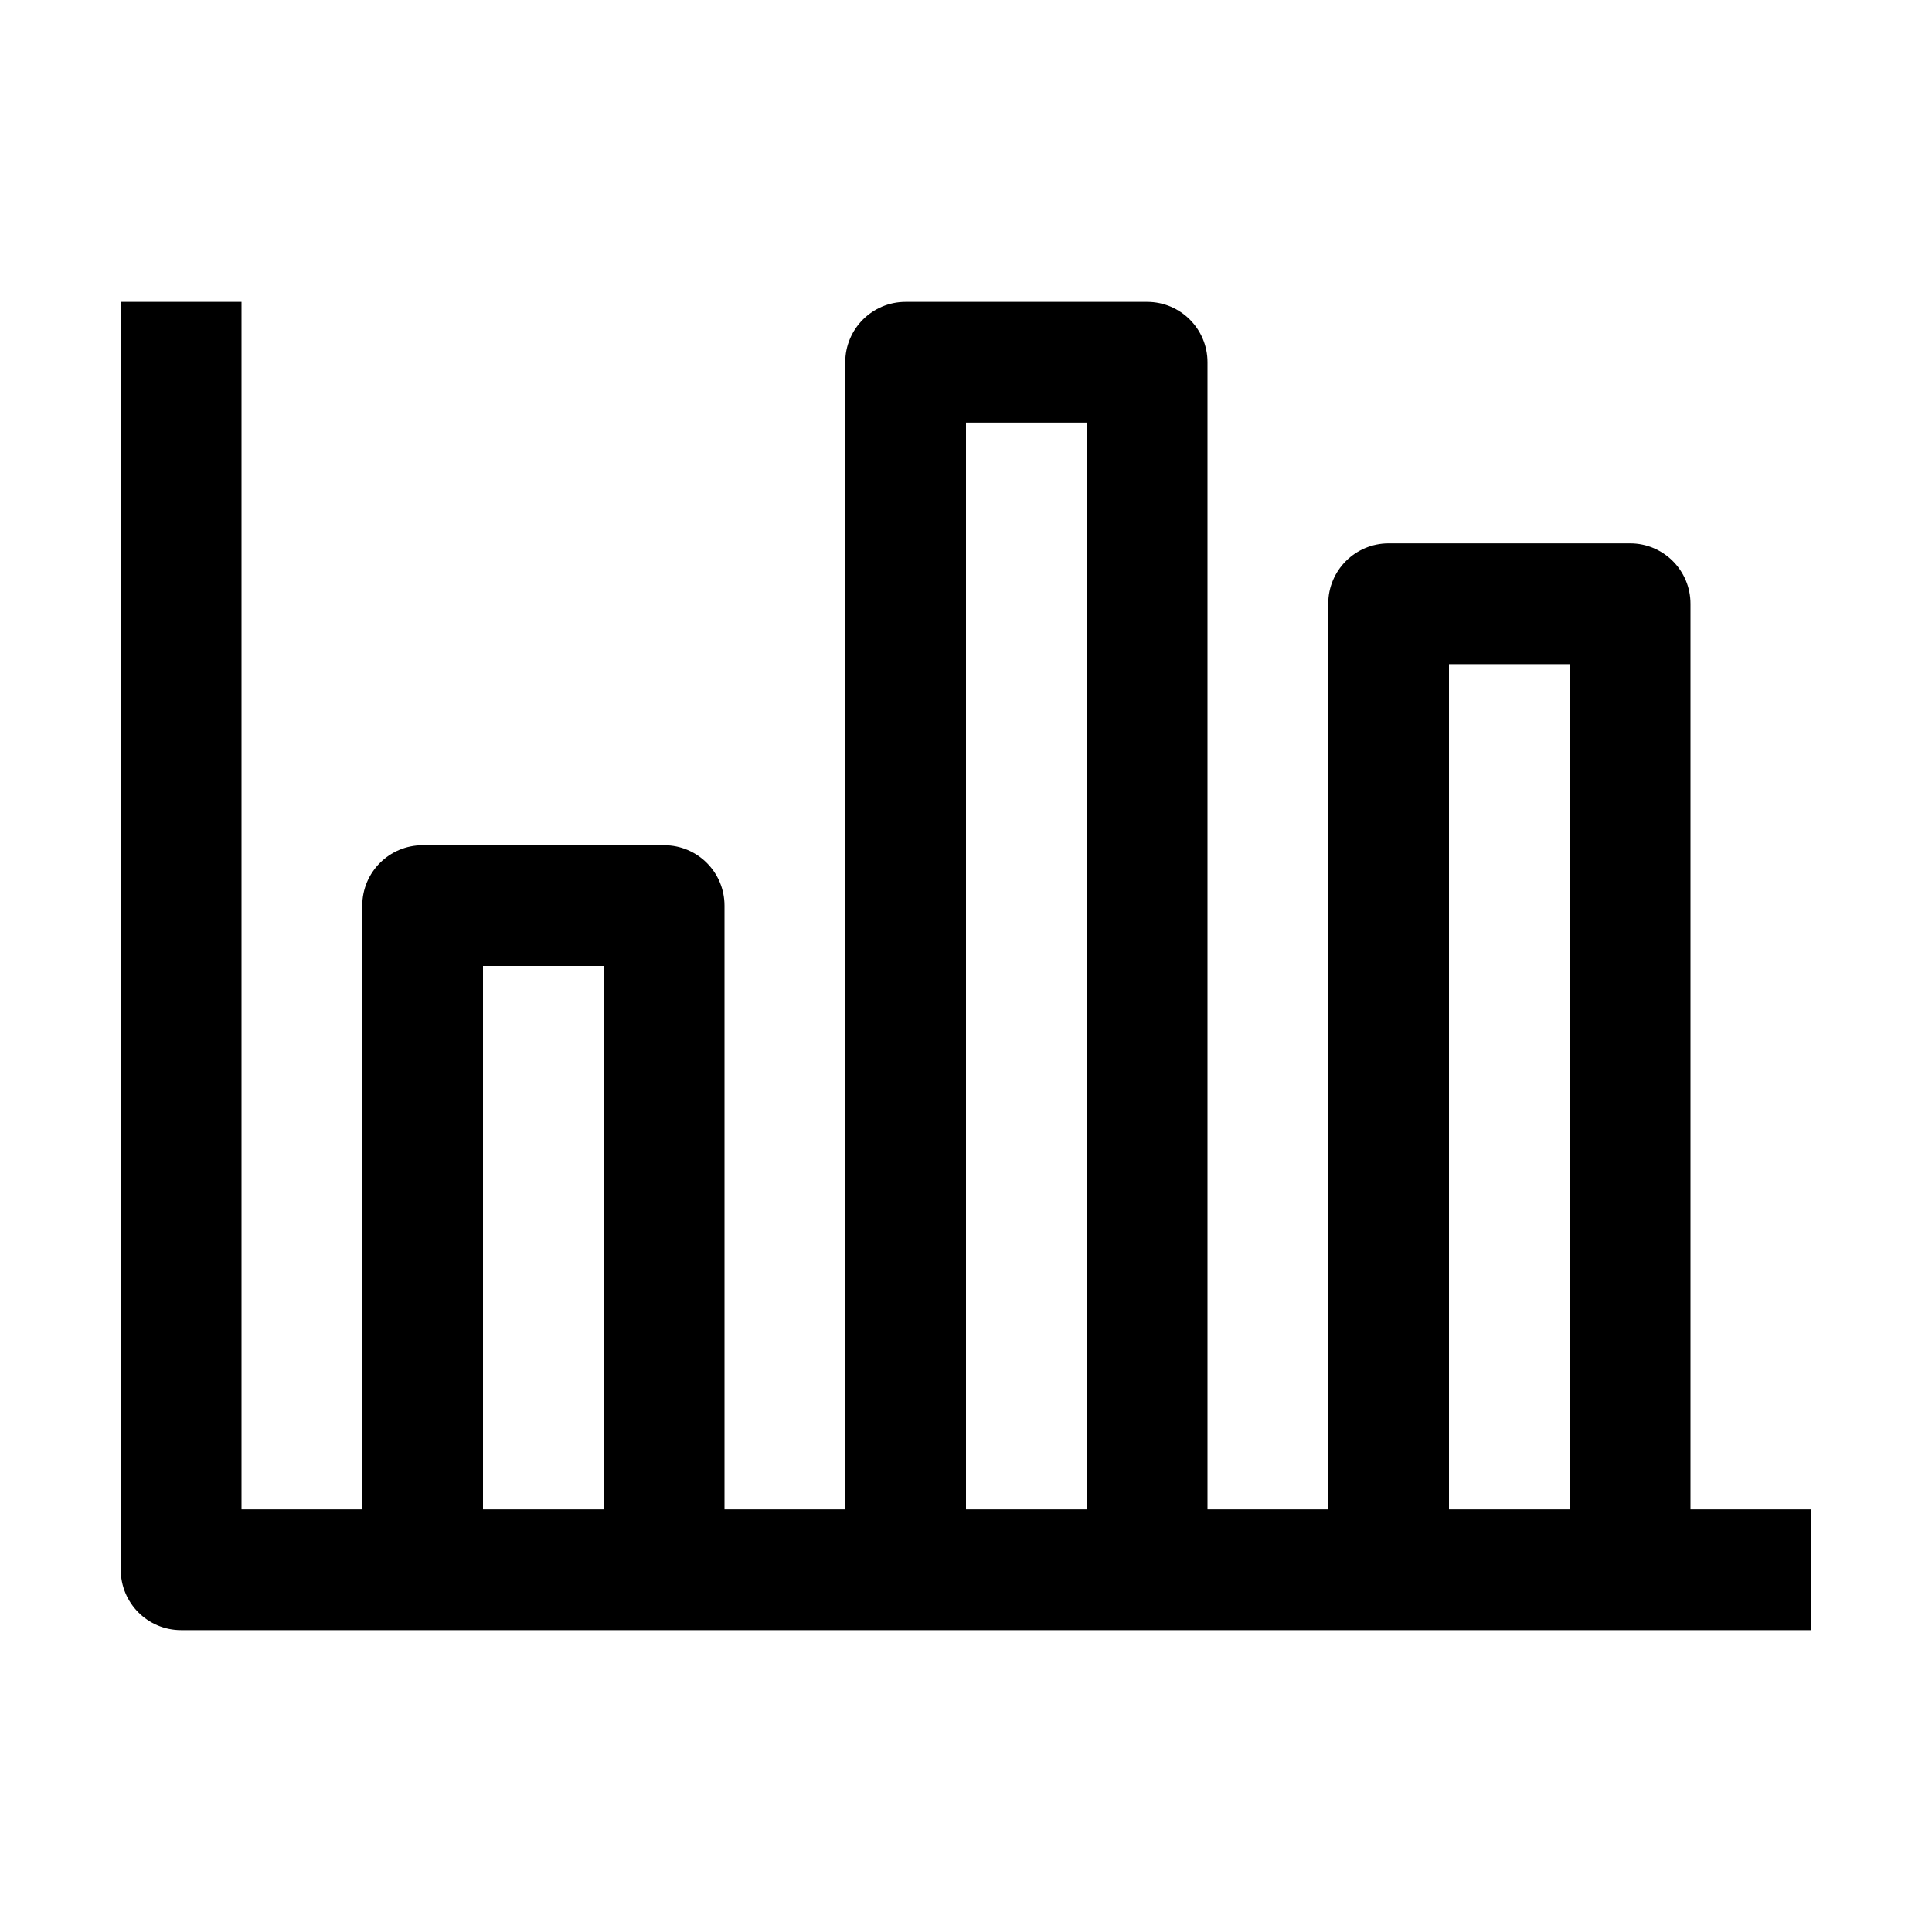
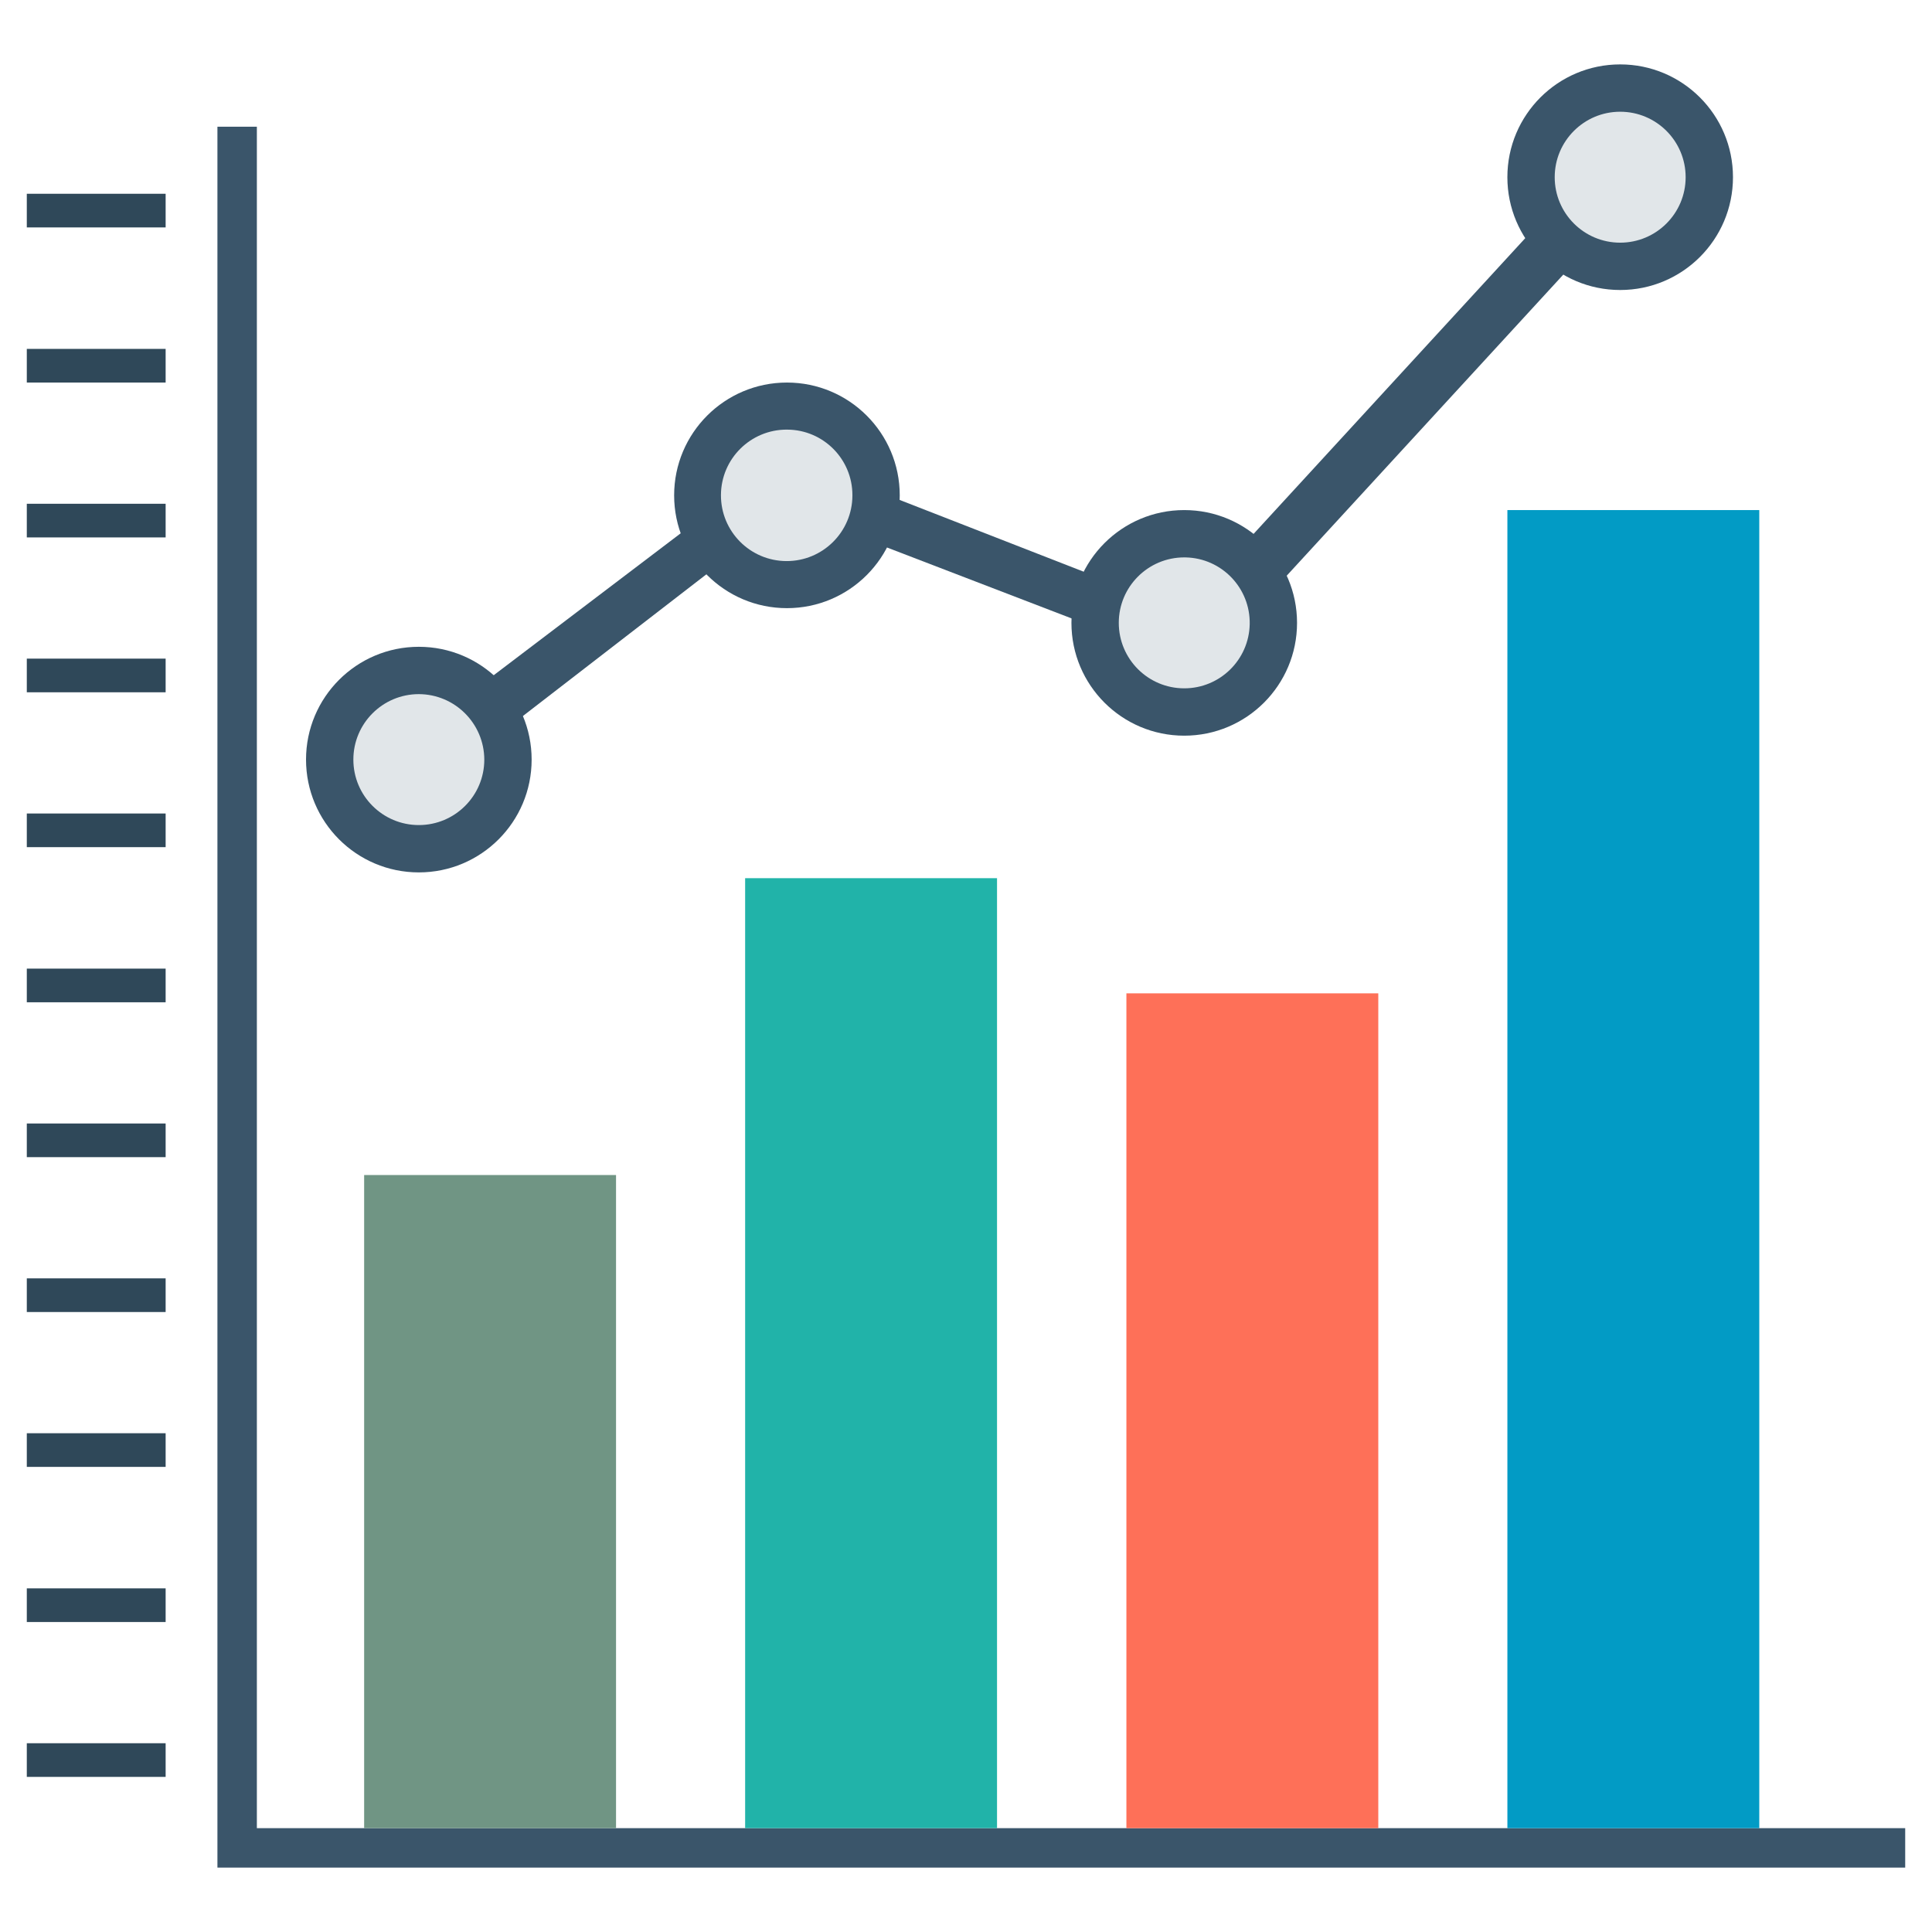
- <svg xmlns="http://www.w3.org/2000/svg" height="32" viewBox="0 0 32 32" width="32">
-   <g id="_2">
-     <path d="M28,25V10a1,1,0,0,0-1-1H23a1,1,0,0,0-1,1V25H20V6a1,1,0,0,0-1-1H15a1,1,0,0,0-1,1V25H12V15a1,1,0,0,0-1-1H7a1,1,0,0,0-1,1V25H4V5H2V26a1,1,0,0,0,1,1H30V25ZM24,11h2V25H24ZM16,7h2V25H16ZM8,16h2v9H8Z" id="bar_chart_graph_analysis" />
+ <svg xmlns="http://www.w3.org/2000/svg" id="Layer_1" enable-background="new 0 0 150 150" height="512" viewBox="0 0 150 150" width="512">
+   <g>
+     <path d="m147.919 145h-131.038v-135.162h3.062v132.1h127.976z" fill="#3a556a" />
+     <path d="m28.272 91.229h19.557v50.709h-19.557z" fill="#709584" />
+     <path d="m57.852 68.182h19.557v73.756h-19.557z" fill="#21b3a9" />
+     <path d="m87.453 77.123h19.557v64.815h-19.557z" fill="#fe7058" />
+     <path d="m117.033 39.602h19.557v102.336h-19.557z" fill="#029bc5" />
+     <path d="m32.886 61.547-1.654-3.736 29.641-22.496 30.989 12.085 33.438-36.398 3.022 2.756-35.031 38.133-31.989-12.289z" fill="#3a556a" />
+     <circle cx="91.944" cy="48.36" fill="#3a556a" r="8.758" />
+     <path d="m125.79 5c-4.837 0-8.758 3.921-8.758 8.758s3.921 8.758 8.758 8.758 8.758-3.921 8.758-8.758-3.921-8.758-8.758-8.758z" fill="#3a556a" />
+     <path d="m125.79 8.675c-2.807 0-5.083 2.276-5.083 5.083s2.276 5.083 5.083 5.083 5.083-2.276 5.083-5.083c0-2.808-2.275-5.083-5.083-5.083z" fill="#e1e6e9" />
+     <path d="m91.944 43.276c-2.807.001-5.083 2.277-5.082 5.084s2.277 5.083 5.084 5.082c2.767-.001 5.025-2.214 5.081-4.981.056-2.807-2.173-5.128-4.98-5.184-.035 0-.069-.001-.103-.001z" fill="#e1e6e9" />
+     <path d="m61.098 29.701c-4.837 0-8.758 3.921-8.758 8.758s3.921 8.758 8.758 8.758 8.758-3.921 8.758-8.758-3.921-8.758-8.758-8.758z" fill="#3a556a" />
+     <path d="m32.518 50.217c-4.837 0-8.758 3.921-8.758 8.758s3.921 8.758 8.758 8.758 8.758-3.921 8.758-8.758-3.921-8.758-8.758-8.758z" fill="#3a556a" />
+     <path d="m61.098 33.355c-2.819-.011-5.113 2.264-5.124 5.083s2.264 5.113 5.083 5.124 5.113-2.264 5.124-5.083c0-.007 0-.014 0-.02.011-2.807-2.255-5.092-5.063-5.103-.006-.001-.013-.001-.02-.001z" fill="#e1e6e9" />
+     <path d="m32.518 53.892c-2.807 0-5.083 2.276-5.083 5.083s2.276 5.083 5.083 5.083 5.083-2.276 5.083-5.083c-.011-2.803-2.28-5.072-5.083-5.083z" fill="#e1e6e9" />
+     <g fill="#2f4859">
+       <path d="m2.081 15.044h10.779v2.613h-10.779z" />
+       <path d="m2.081 27.088h10.779v2.613h-10.779z" />
+       <path d="m2.081 39.112h10.779v2.613h-10.779z" />
+       <path d="m2.081 51.136h10.779v2.613h-10.779z" />
+       <path d="m2.081 63.16h10.779v2.613h-10.779z" />
+       <path d="m2.081 75.204h10.779v2.613h-10.779z" />
+       <path d="m2.081 87.228h10.779v2.613h-10.779z" />
+       <path d="m2.081 99.252h10.779v2.613h-10.779z" />
+       <path d="m2.081 111.276h10.779v2.613h-10.779z" />
+       <path d="m2.081 123.32h10.779v2.613h-10.779z" />
+       <path d="m2.081 135.344h10.779v2.613h-10.779z" />
+     </g>
  </g>
</svg>
